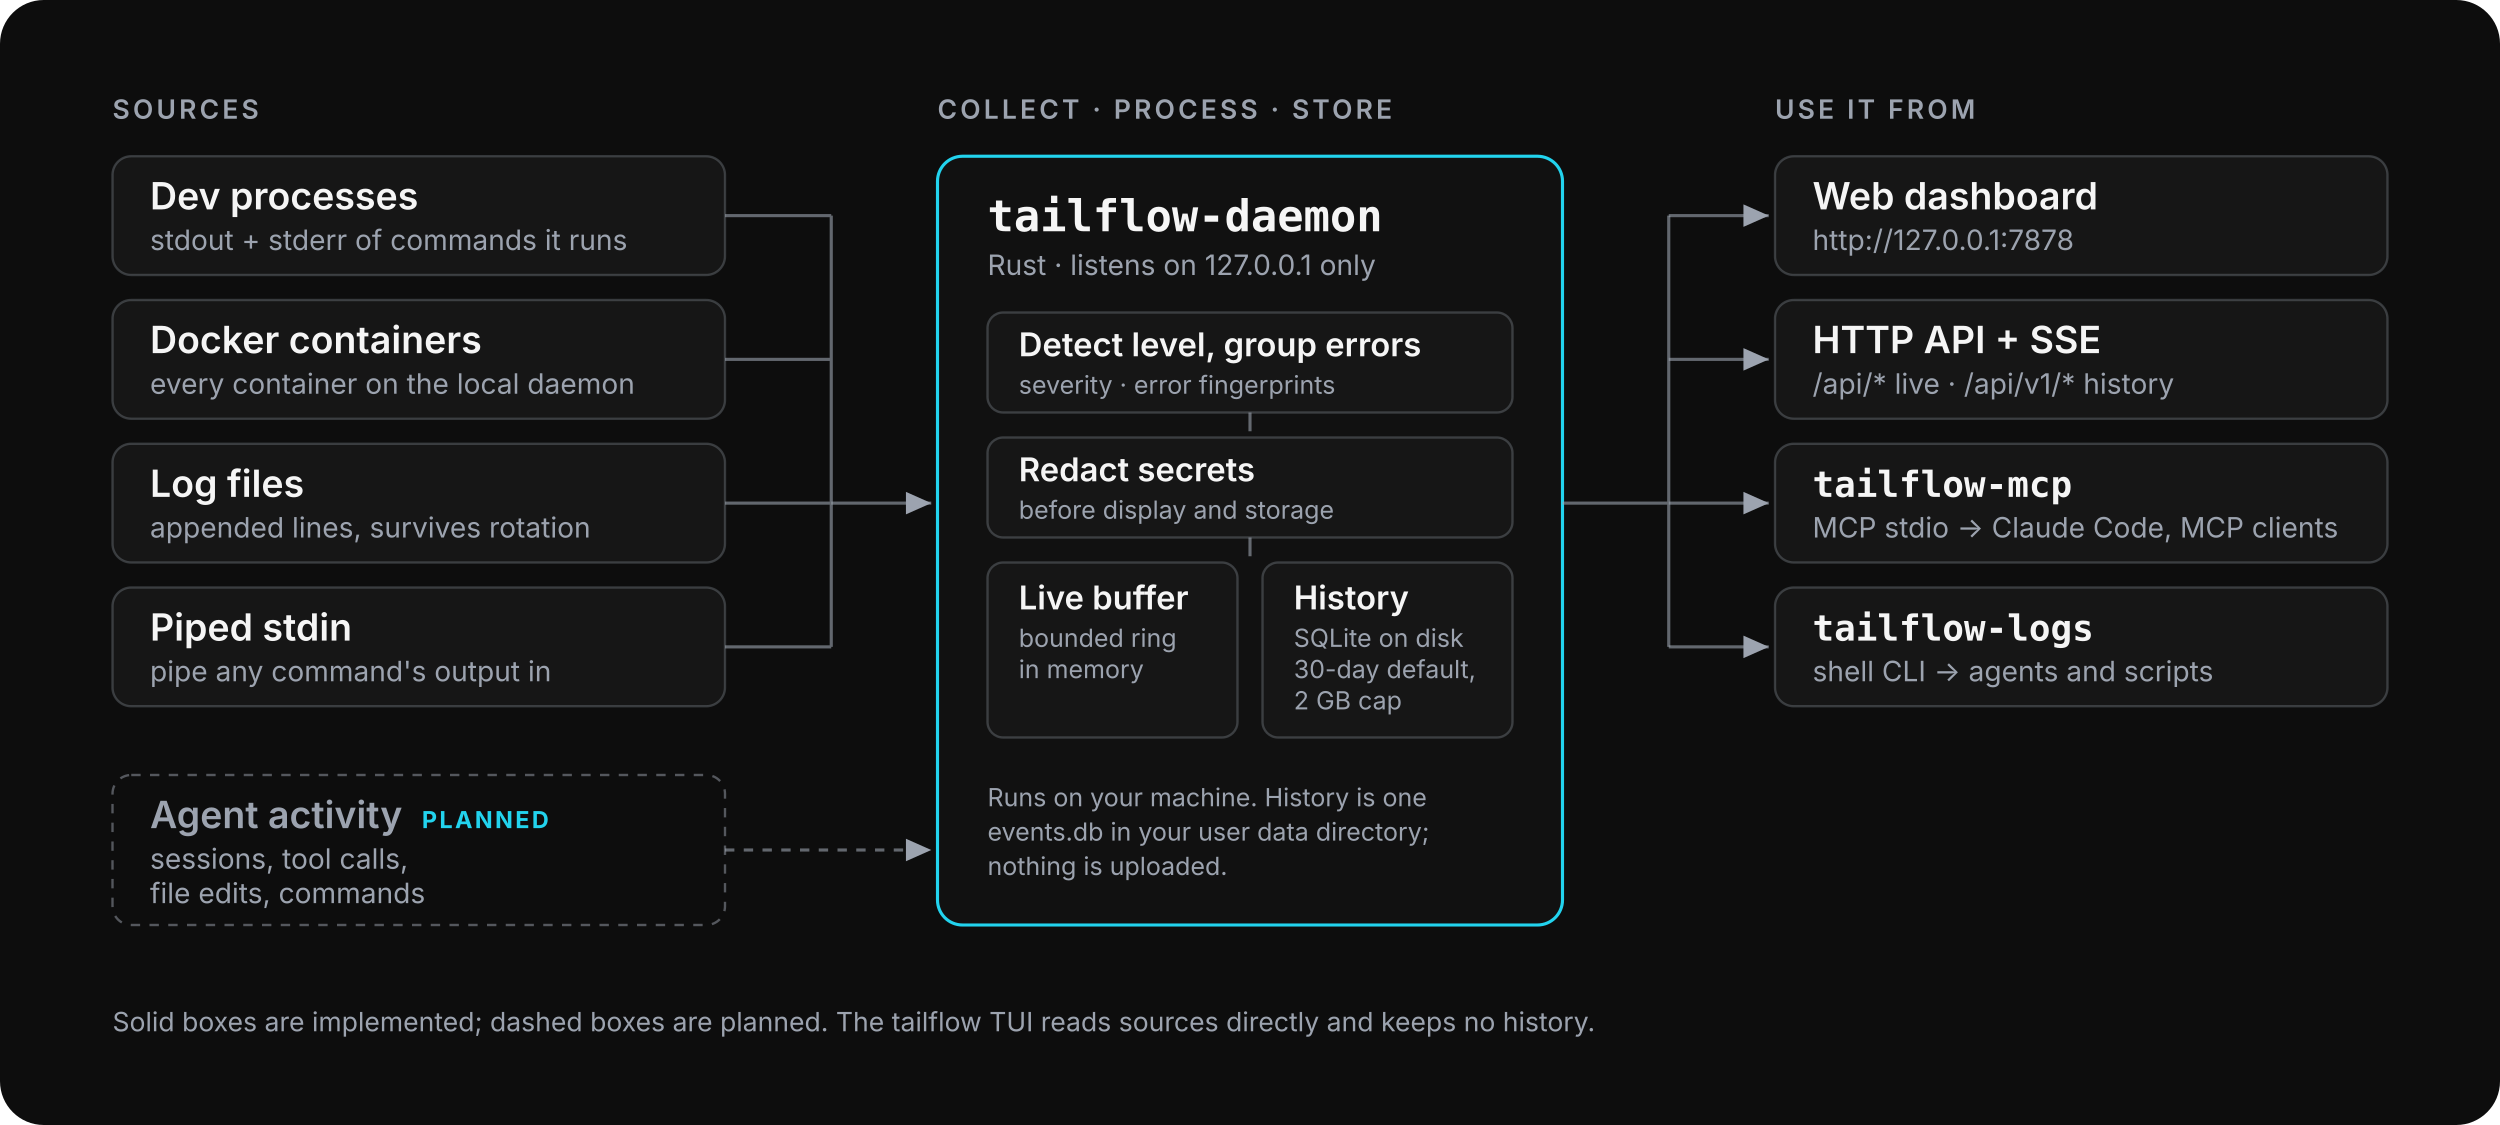
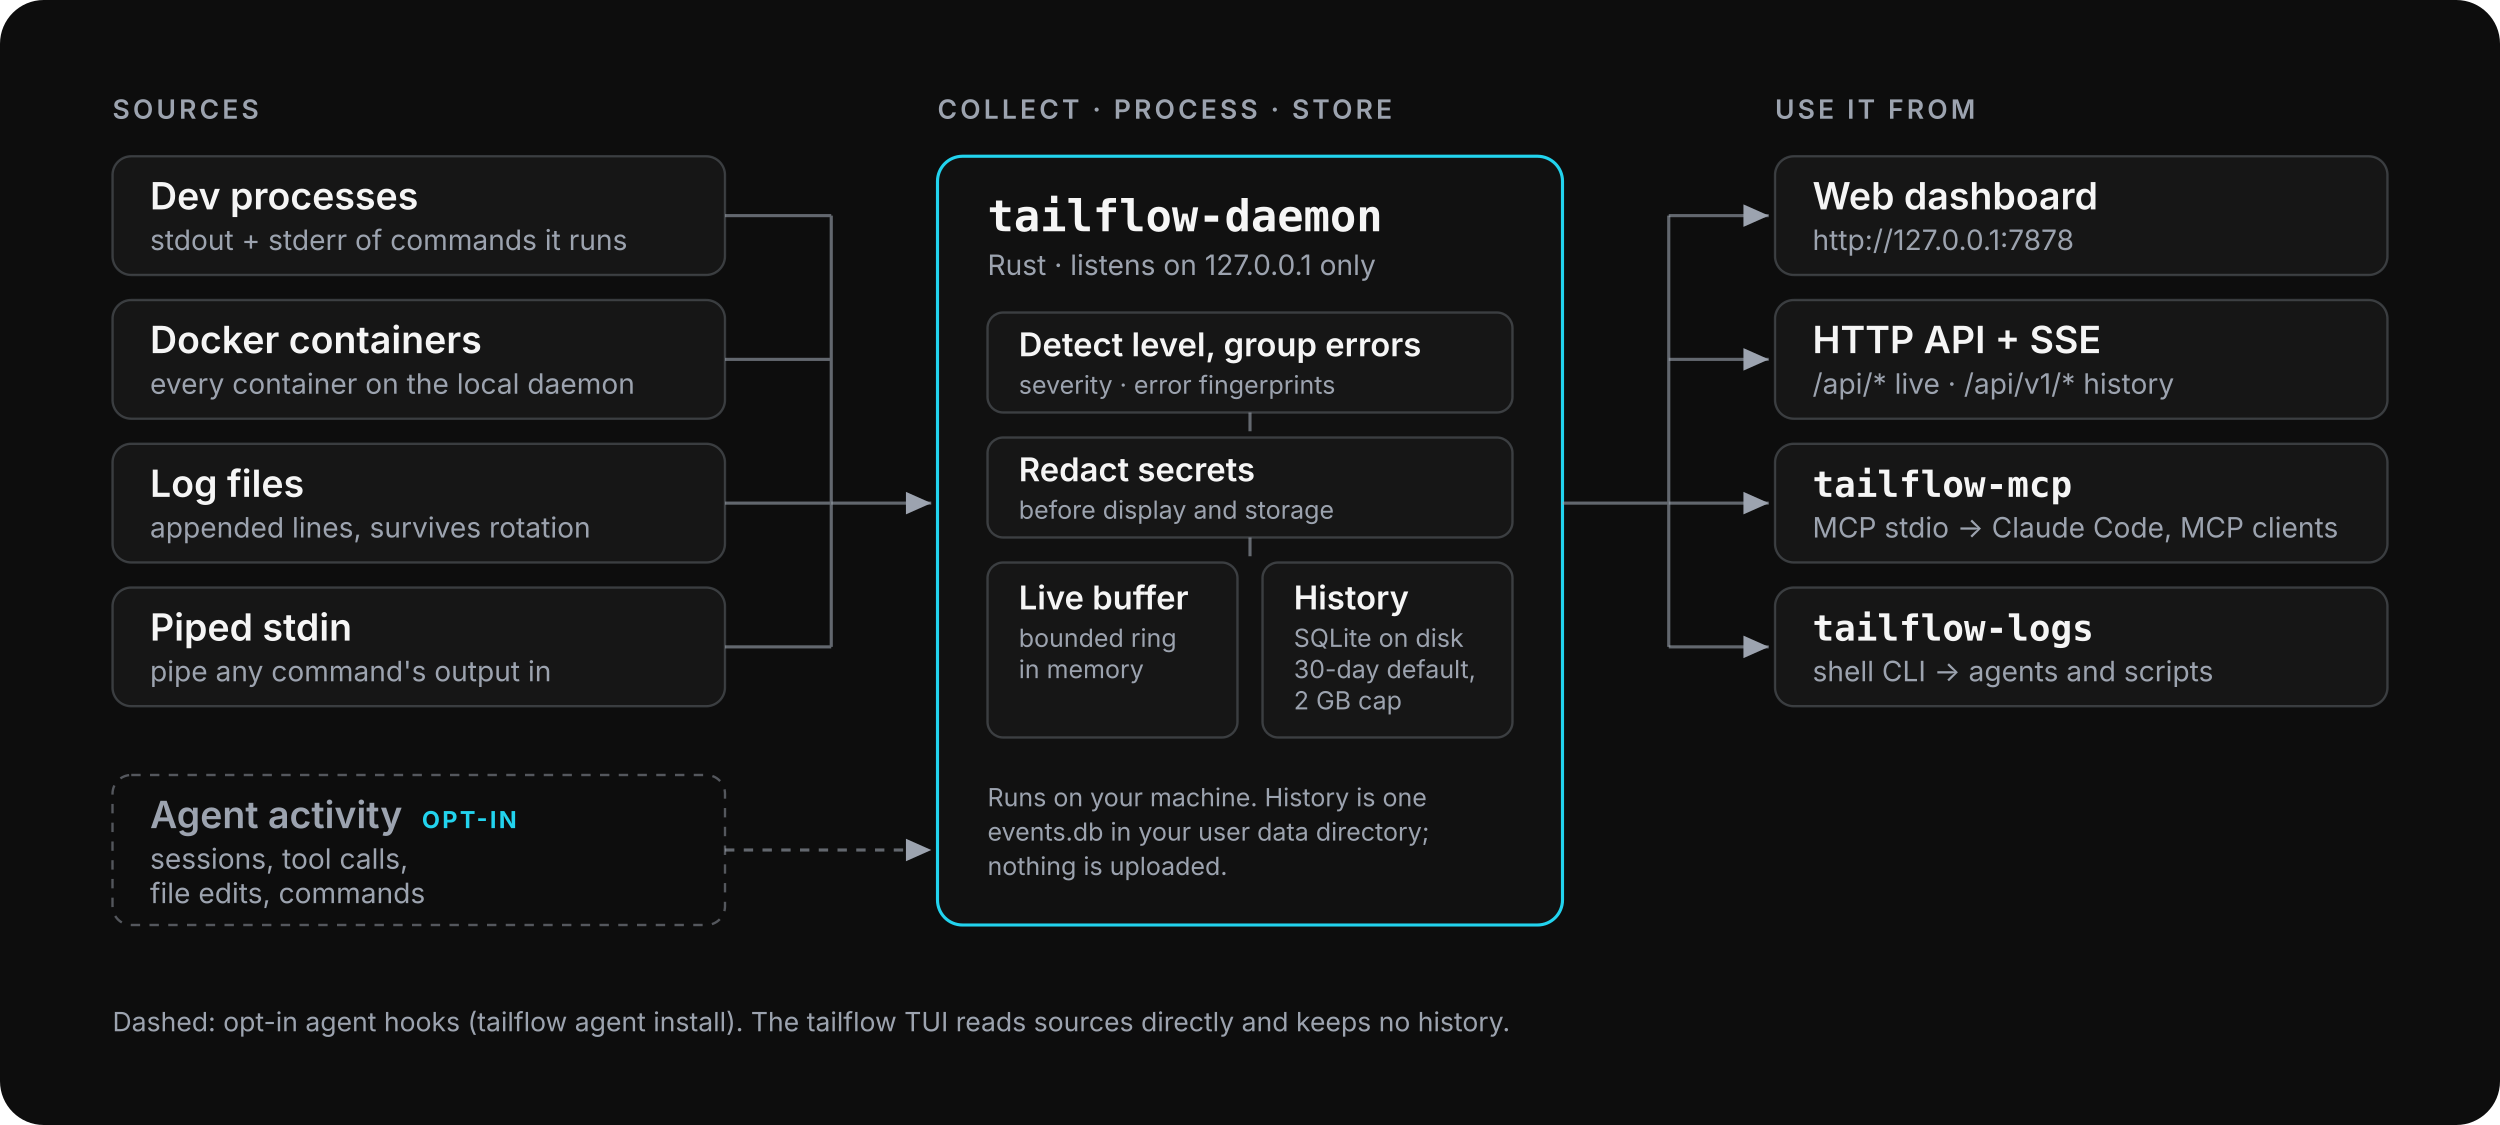
<svg xmlns="http://www.w3.org/2000/svg" width="1600" height="720" viewBox="0 0 1600 720" role="img" aria-labelledby="t d">
  <defs>
    <marker id="a" viewBox="0 0 10 10" refX="9" refY="5" markerWidth="9" markerHeight="9" orient="auto">
      <path d="M0 1L9 5L0 9z" fill="#9ca3af" />
    </marker>
  </defs>
  <rect width="1600" height="720" rx="28" fill="#0d0d0d" />
  <g font-family="-apple-system,BlinkMacSystemFont,'Segoe UI',Inter,Helvetica,Arial,sans-serif">
    <g fill="#9ca3af" font-size="17" font-weight="600" letter-spacing="2">
      <text x="72" y="76">SOURCES</text>
      <text x="600" y="76">COLLECT · PROCESS · STORE</text>
      <text x="1136" y="76">USE IT FROM</text>
    </g>
    <rect x="600" y="100" width="400" height="492" rx="16" fill="#111" stroke="#22d3ee" stroke-width="2" />
    <g fill="#161616" stroke="#9ca3af" stroke-opacity=".3" stroke-width="1.5">
      <rect x="72" y="100" width="392" height="76" rx="12" />
      <rect x="72" y="192" width="392" height="76" rx="12" />
      <rect x="72" y="284" width="392" height="76" rx="12" />
      <rect x="72" y="376" width="392" height="76" rx="12" />
      <rect x="1136" y="100" width="392" height="76" rx="12" />
      <rect x="1136" y="192" width="392" height="76" rx="12" />
      <rect x="1136" y="284" width="392" height="76" rx="12" />
      <rect x="1136" y="376" width="392" height="76" rx="12" />
      <rect x="632" y="200" width="336" height="64" rx="10" />
      <rect x="632" y="280" width="336" height="64" rx="10" />
      <rect x="632" y="360" width="160" height="112" rx="10" />
      <rect x="808" y="360" width="160" height="112" rx="10" />
    </g>
    <rect x="72" y="496" width="392" height="96" rx="12" fill="none" stroke="#9ca3af" stroke-opacity=".5" stroke-width="1.5" stroke-dasharray="6 6" />
    <g fill="#9ca3af" stroke="#9ca3af" stroke-width="2">
      <path d="M464 138H532M464 230H532M464 322H532M464 414H532M532 138V414" fill="none" stroke-opacity=".6" />
      <path d="M532 322H596" marker-end="url(#a)" stroke-opacity=".6" />
      <path d="M464 544H596" stroke-dasharray="6 6" marker-end="url(#a)" stroke-opacity=".6" />
      <path d="M1000 322H1068M1068 138V414" fill="none" stroke-opacity=".6" />
      <path d="M1068 138H1132" marker-end="url(#a)" stroke-opacity=".6" />
      <path d="M1068 230H1132" marker-end="url(#a)" stroke-opacity=".6" />
      <path d="M1068 322H1132" marker-end="url(#a)" stroke-opacity=".6" />
      <path d="M1068 414H1132" marker-end="url(#a)" stroke-opacity=".6" />
      <path d="M800 264V276M800 344V356" stroke-opacity=".6" />
    </g>
    <g fill="#f5f5f5" font-size="24" font-weight="600">
      <text x="96" y="134">Dev processes</text>
      <text x="96" y="226">Docker containers</text>
      <text x="96" y="318">Log files</text>
      <text x="96" y="410">Piped stdin</text>
      <text x="96" y="530" fill="#9ca3af">Agent activity</text>
      <text x="1160" y="134">Web dashboard</text>
      <text x="1160" y="226">HTTP API + SSE</text>
      <text x="652" y="228" font-size="21">Detect level, group errors</text>
      <text x="652" y="308" font-size="21">Redact secrets</text>
      <text x="652" y="390" font-size="21">Live buffer</text>
      <text x="828" y="390" font-size="21">History</text>
    </g>
-     <text x="270" y="530" fill="#22d3ee" font-size="15" font-weight="700" letter-spacing="1.5">PLANNED</text>
+     <text x="270" y="530" fill="#22d3ee" font-size="15" font-weight="700" letter-spacing="1.5">OPT-IN</text>
    <g fill="#9ca3af" font-size="18">
      <text x="96" y="160">stdout + stderr of commands it runs</text>
      <text x="96" y="252">every container on the local daemon</text>
      <text x="96" y="344">appended lines, survives rotation</text>
      <text x="96" y="436">pipe any command's output in</text>
      <text x="96" y="556">sessions, tool calls,</text>
      <text x="96" y="578">file edits, commands</text>
      <text x="1160" y="160">http://127.0.0.1:7878</text>
      <text x="1160" y="252">/api/* live · /api/v1/* history</text>
      <text x="1160" y="344">MCP stdio → Claude Code, MCP clients</text>
      <text x="1160" y="436">shell CLI → agents and scripts</text>
      <text x="632" y="176">Rust · listens on 127.0.0.1 only</text>
      <text x="652" y="252" font-size="16">severity · error fingerprints</text>
      <text x="652" y="332" font-size="16">before display and storage</text>
      <text x="652" y="414" font-size="16">bounded ring</text>
      <text x="652" y="434" font-size="16">in memory</text>
      <text x="828" y="414" font-size="16">SQLite on disk</text>
      <text x="828" y="434" font-size="16">30-day default,</text>
      <text x="828" y="454" font-size="16">2 GB cap</text>
      <text x="632" y="516" font-size="16">Runs on your machine. History is one</text>
      <text x="632" y="538" font-size="16">events.db in your user data directory;</text>
      <text x="632" y="560" font-size="16">nothing is uploaded.</text>
-       <text x="72" y="660" font-size="17">Solid boxes are implemented; dashed boxes are planned. The tailflow TUI reads sources directly and keeps no history.</text>
+       <text x="72" y="660" font-size="17">Dashed: opt-in agent hooks (tailflow agent install). The tailflow TUI reads sources directly and keeps no history.</text>
    </g>
  </g>
  <g font-family="ui-monospace,'SF Mono','JetBrains Mono',Menlo,Consolas,'DejaVu Sans Mono',monospace" font-weight="700" fill="#f5f5f5">
    <text x="632" y="148" font-size="28">tailflow-daemon</text>
    <text x="1160" y="318" font-size="23">tailflow-mcp</text>
    <text x="1160" y="410" font-size="23">tailflow-logs</text>
  </g>
</svg>
